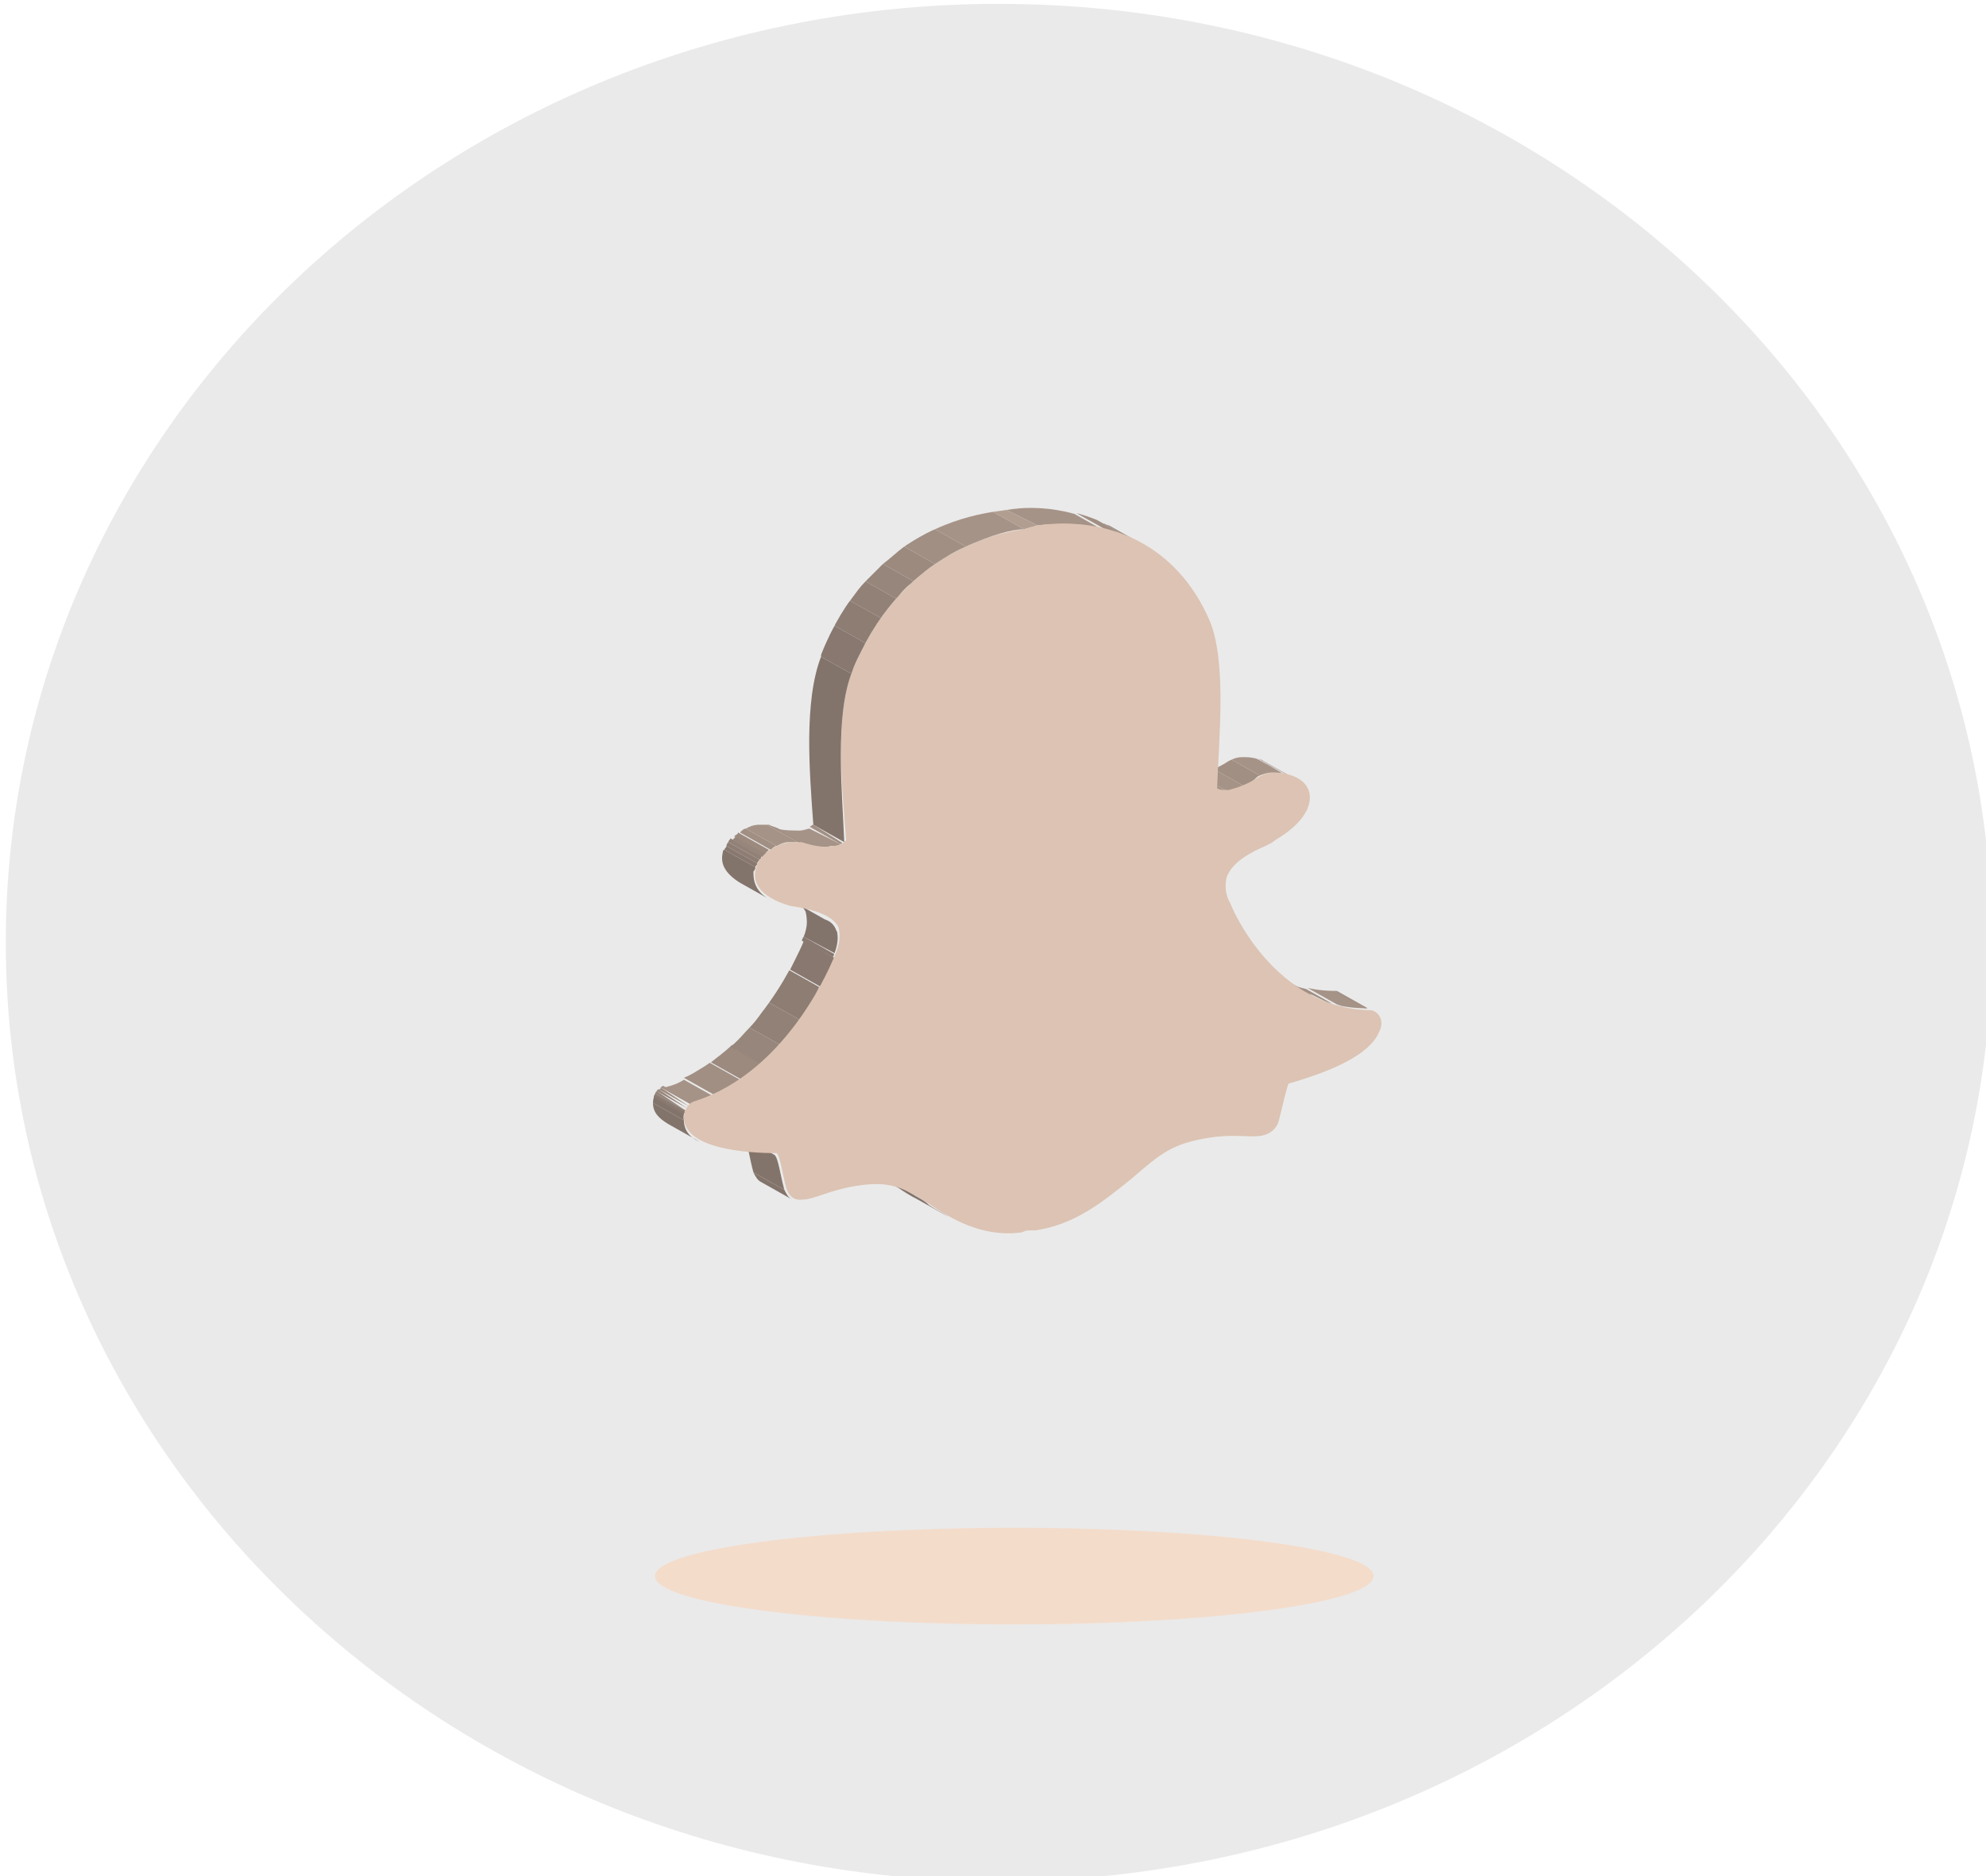
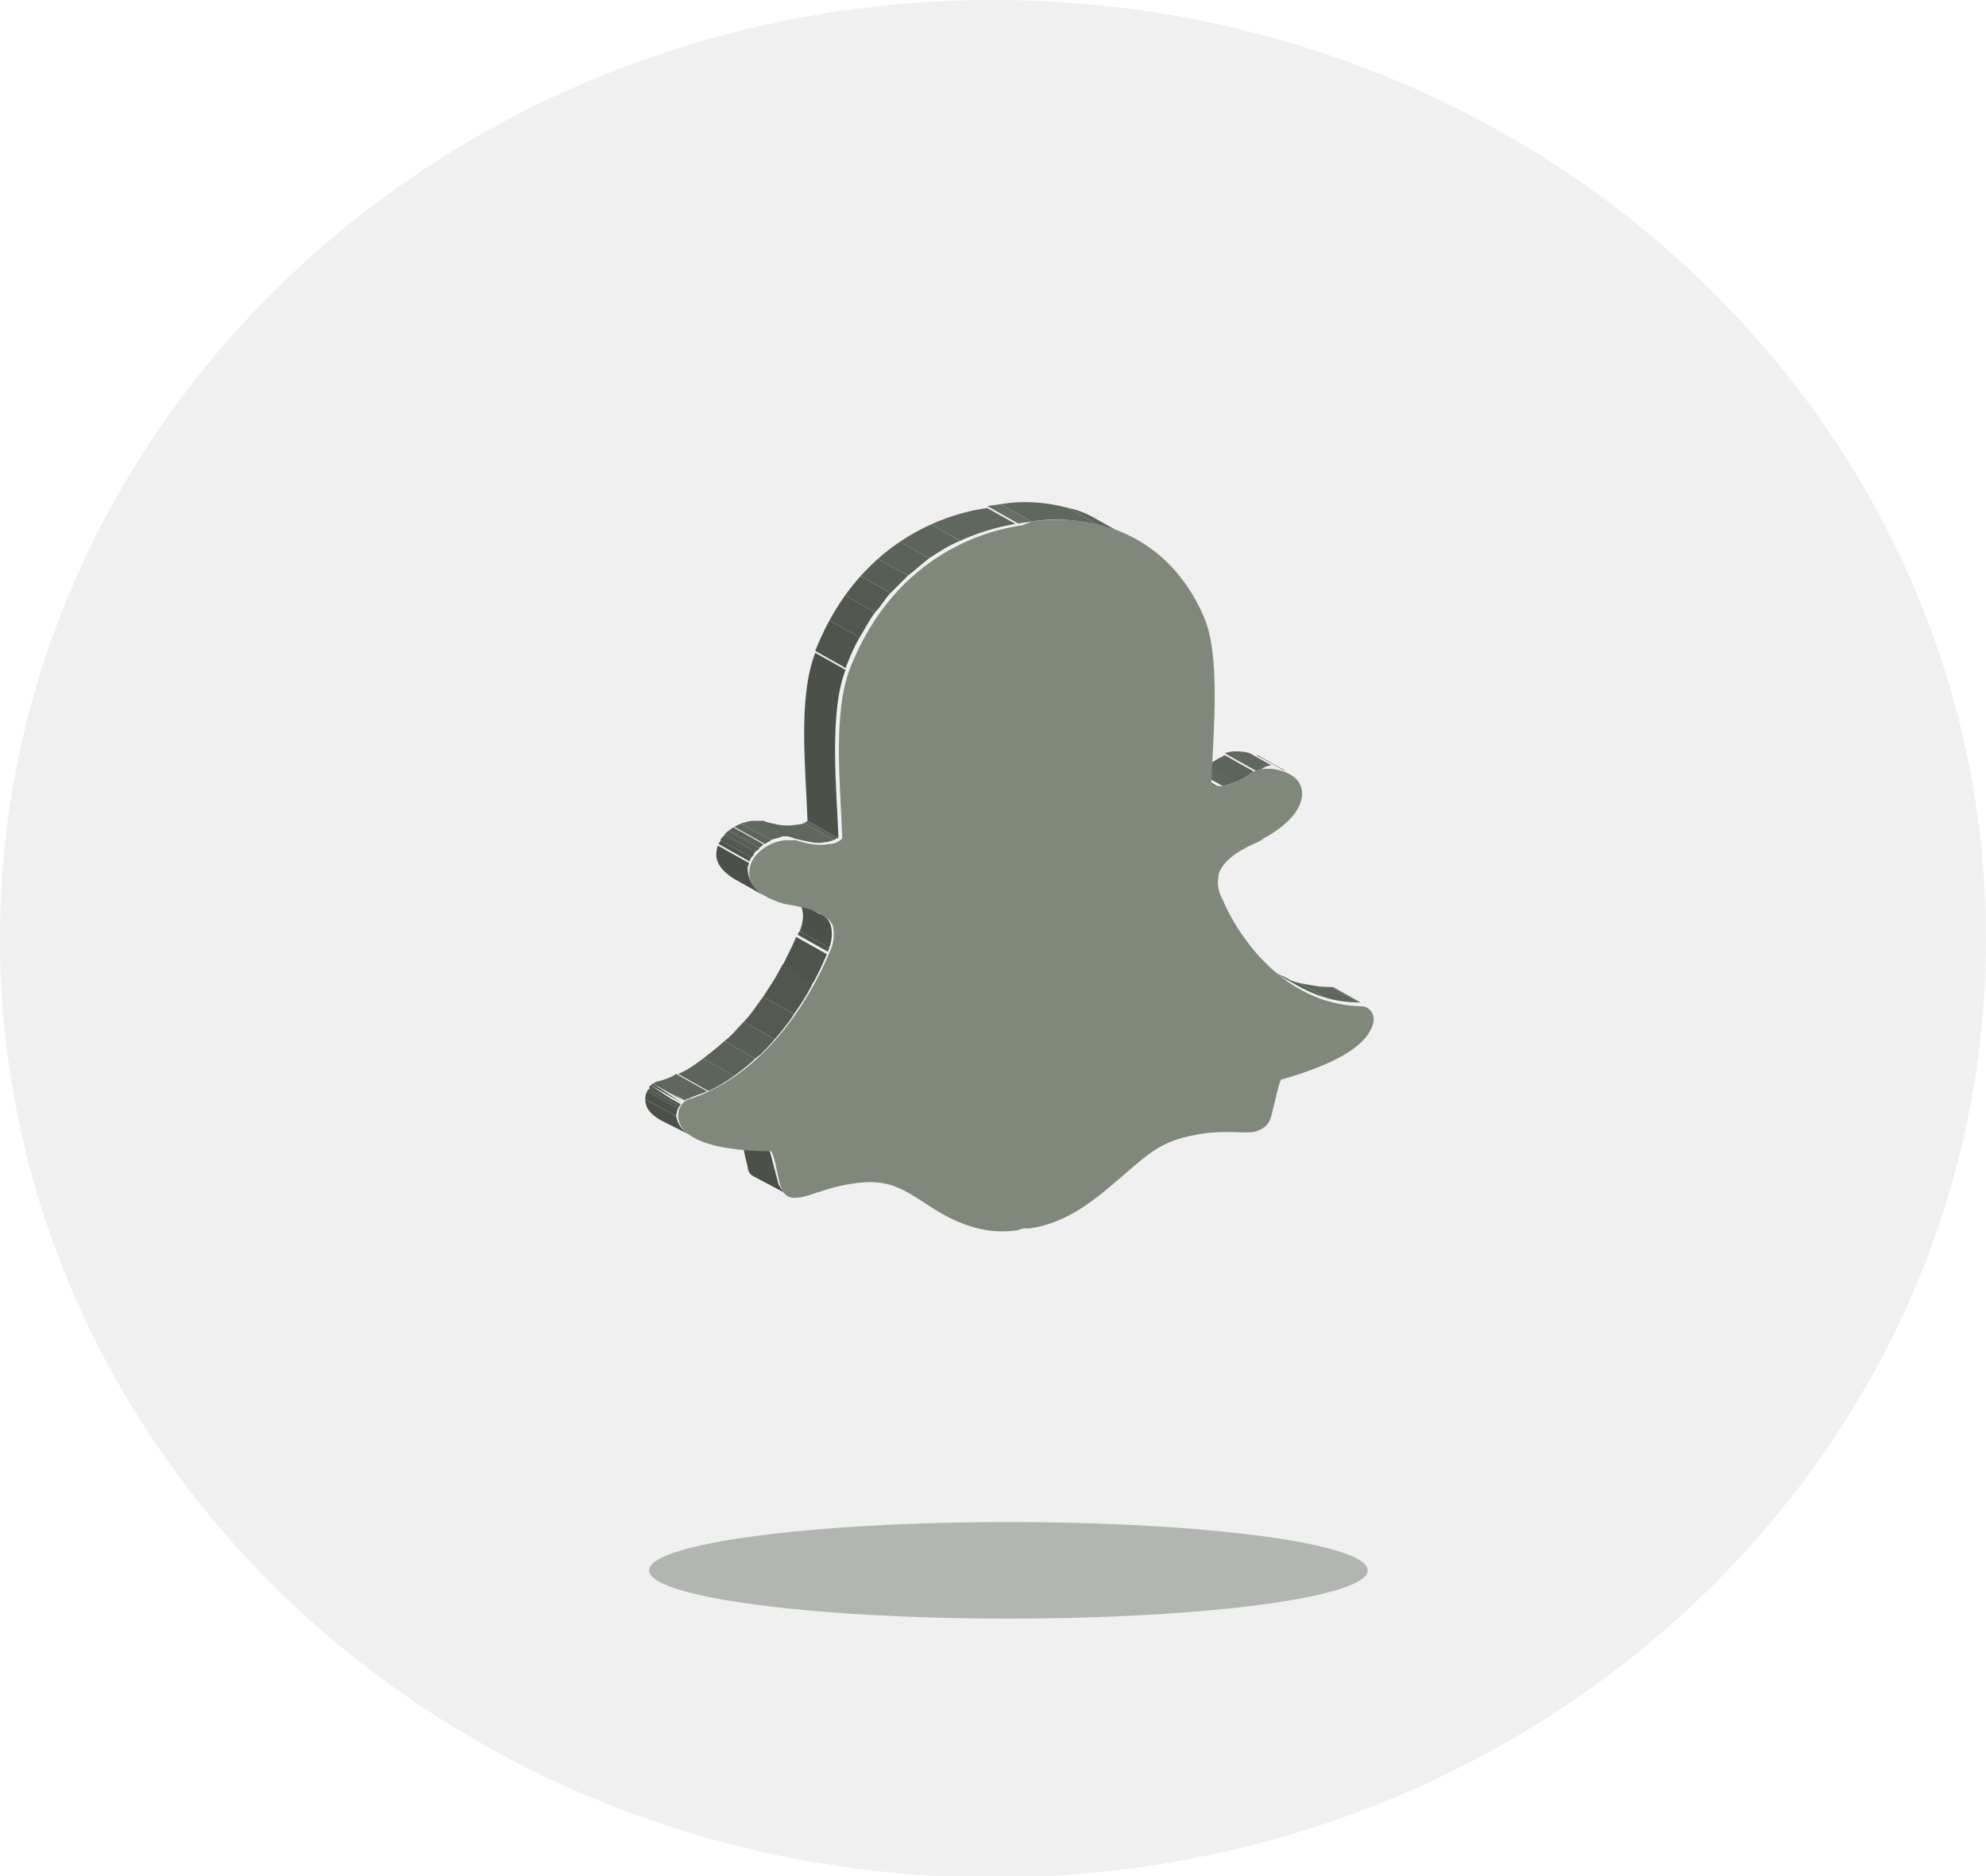
- <svg xmlns="http://www.w3.org/2000/svg" xmlns:xlink="http://www.w3.org/1999/xlink" version="1.1" id="Layer_1" focusable="false" x="0px" y="0px" viewBox="-42.6 -33.7 102.8 97.1" enable-background="new -42.6 -33.7 102.8 97.1" xml:space="preserve">
+ <svg xmlns="http://www.w3.org/2000/svg" xmlns:xlink="http://www.w3.org/1999/xlink" version="1.1" id="Layer_1" x="0px" y="0px" viewBox="0 0 102.8 97.1" enable-background="new 0 0 102.8 97.1" xml:space="preserve">
  <g>
-     <ellipse fill="#EAEAEA" cx="9.1" cy="15.1" rx="51.4" ry="48.6" />
-     <ellipse opacity="0.49" fill="#FECEAB" cx="9.9" cy="47.9" rx="18.6" ry="2.5" />
+     <ellipse fill="#F0F0F0" cx="51.4" cy="48.6" rx="51.4" ry="48.6" />
+     <ellipse opacity="0.49" fill="#727A6F" cx="52.2" cy="81.3" rx="18.6" ry="2.5" />
    <g>
      <g>
        <g enable-background="new    ">
          <g enable-background="new    ">
            <defs>
-               <path id="SVGID_1_" enable-background="new    " d="M25,17.7l-1.6-0.9c0.9,0.5,1.9,0.8,3.1,0.8c0.1,0,0.2,0,0.3,0.1l1.6,0.9        c-0.1,0-0.2-0.1-0.3-0.1C26.9,18.5,25.9,18.2,25,17.7z" />
+               <path id="SVGID_1_" enable-background="new    " d="M67.3,51.1l-1.6-0.9c0.9,0.5,1.9,0.8,3.1,0.8c0.1,0,0.2,0,0.3,0.1l1.6,0.9        c-0.1,0-0.2-0.1-0.3-0.1C69.2,51.9,68.2,51.6,67.3,51.1z" />
            </defs>
            <clipPath id="SVGID_2_">
              <use xlink:href="#SVGID_1_" overflow="visible" />
            </clipPath>
            <g clip-path="url(#SVGID_2_)" enable-background="new    ">
-               <path fill="#9C8A7F" d="M25,17.7l-1.6-0.9c0.1,0,0.2,0.1,0.3,0.1l1.6,0.9C25.2,17.8,25.1,17.8,25,17.7" />
-               <path fill="#A18F83" d="M25.3,17.8L23.7,17c0.4,0.2,0.8,0.4,1.3,0.5l1.6,0.9C26.1,18.2,25.7,18,25.3,17.8" />
-               <path fill="#A69387" d="M26.6,18.3L25,17.4c0.5,0.1,1,0.2,1.5,0.2c0,0,0.1,0,0.1,0l1.6,0.9c0,0-0.1,0-0.1,0        C27.6,18.5,27.1,18.5,26.6,18.3" />
-               <path fill="#A18F83" d="M28.2,18.6l-1.6-0.9c0,0,0.1,0,0.1,0l1.6,0.9C28.3,18.6,28.3,18.6,28.2,18.6" />
-               <path fill="#9C8A7F" d="M28.3,18.6l-1.6-0.9c0,0,0,0,0,0L28.3,18.6C28.4,18.6,28.4,18.6,28.3,18.6" />
+               <path fill="#5A6157" d="M67.3,51.1l-1.6-0.9c0.1,0,0.2,0.1,0.3,0.1l1.6,0.9C67.5,51.2,67.4,51.2,67.3,51.1" />
+               <path fill="#5D645A" d="M67.6,51.3l-1.6-0.9c0.4,0.2,0.8,0.4,1.3,0.5l1.6,0.9C68.4,51.6,68,51.5,67.6,51.3" />
+               <path fill="#60675D" d="M68.9,51.8l-1.6-0.9c0.5,0.1,1,0.2,1.5,0.2c0,0,0.1,0,0.1,0l1.6,0.9c0,0-0.1,0-0.1,0        C69.8,52,69.4,51.9,68.9,51.8" />
+               <path fill="#5D645A" d="M70.5,52l-1.6-0.9c0,0,0.1,0,0.1,0l1.6,0.9C70.6,52,70.5,52,70.5,52" />
+               <path fill="#5A6157" d="M70.6,52L69,51.2c0,0,0,0,0,0L70.6,52C70.6,52.1,70.6,52,70.6,52" />
            </g>
          </g>
          <g enable-background="new    ">
            <defs>
-               <path id="SVGID_3_" enable-background="new    " d="M22.8,5.7l1.6,0.9c-0.1-0.1-0.3-0.1-0.4-0.2l-1.6-0.9        C22.5,5.6,22.7,5.6,22.8,5.7z" />
+               <path id="SVGID_3_" enable-background="new    " d="M65.1,39.1l1.6,0.9c-0.1-0.1-0.3-0.1-0.4-0.2l-1.6-0.9        C64.8,39,64.9,39,65.1,39.1z" />
            </defs>
            <clipPath id="SVGID_4_">
              <use xlink:href="#SVGID_3_" overflow="visible" />
            </clipPath>
            <g clip-path="url(#SVGID_4_)" enable-background="new    ">
-               <path fill="#A69387" d="M24,6.4l-1.6-0.9c0,0,0,0,0,0L24,6.4C24,6.4,24,6.4,24,6.4" />
-               <path fill="#A18F83" d="M24,6.4l-1.6-0.9c0.1,0,0.2,0.1,0.3,0.1l1.6,0.9C24.3,6.5,24.2,6.4,24,6.4" />
-               <path fill="#9C8A7F" d="M24.4,6.5l-1.6-0.9c0,0,0,0,0.1,0L24.4,6.5C24.4,6.6,24.4,6.6,24.4,6.5" />
+               <path fill="#60675D" d="M66.3,39.8l-1.6-0.9c0,0,0,0,0,0L66.3,39.8C66.3,39.8,66.3,39.8,66.3,39.8" />
+               <path fill="#5D645A" d="M66.3,39.8L64.7,39c0.1,0,0.2,0.1,0.4,0.1l1.6,0.9C66.5,39.9,66.4,39.9,66.3,39.8" />
+               <path fill="#5A6157" d="M66.6,40L65,39.1c0,0,0,0,0.1,0L66.6,40C66.7,40,66.7,40,66.6,40" />
            </g>
          </g>
          <g enable-background="new    ">
            <defs>
-               <path id="SVGID_5_" enable-background="new    " d="M21,7.3l-1.6-0.9c0.4-0.1,1-0.3,1.6-0.7c0.2-0.1,0.4-0.2,0.7-0.2        c0.3,0,0.5,0,0.8,0.1L24,6.4c-0.2-0.1-0.5-0.1-0.8-0.1c-0.2,0-0.5,0.1-0.7,0.2C22,7,21.5,7.2,21,7.3z" />
+               <path id="SVGID_5_" enable-background="new    " d="M63.3,40.7l-1.6-0.9c0.4-0.1,1-0.3,1.5-0.7c0.2-0.1,0.4-0.2,0.7-0.2        c0.3,0,0.5,0,0.8,0.1l1.6,0.9c-0.2-0.1-0.5-0.1-0.8-0.1c-0.2,0-0.5,0.1-0.7,0.2C64.3,40.4,63.7,40.6,63.3,40.7z" />
            </defs>
            <clipPath id="SVGID_6_">
              <use xlink:href="#SVGID_5_" overflow="visible" />
            </clipPath>
            <g clip-path="url(#SVGID_6_)" enable-background="new    ">
-               <path fill="#A69387" d="M21,7.3l-1.6-0.9c0.3-0.1,0.5-0.1,0.8-0.3L21.8,7C21.5,7.1,21.3,7.2,21,7.3" />
-               <path fill="#A18F83" d="M21.8,7l-1.6-0.9c0.2-0.1,0.5-0.2,0.7-0.4c0.1,0,0.1-0.1,0.2-0.1l1.6,0.9c-0.1,0-0.1,0.1-0.2,0.1        C22.3,6.8,22.1,6.9,21.8,7" />
-               <path fill="#A69387" d="M22.7,6.5l-1.6-0.9c0.2-0.1,0.3-0.1,0.5-0.1c0.2,0,0.5,0,0.7,0l1.6,0.9c-0.2-0.1-0.5-0.1-0.7,0        C23.1,6.4,22.9,6.4,22.7,6.5" />
-               <path fill="#A18F83" d="M23.9,6.4l-1.6-0.9c0,0,0,0,0.1,0L23.9,6.4C24,6.4,24,6.4,23.9,6.4" />
+               <path fill="#60675D" d="M63.3,40.7l-1.6-0.9c0.2,0,0.5-0.1,0.8-0.3l1.6,0.9C63.8,40.6,63.5,40.7,63.3,40.7" />
+               <path fill="#5D645A" d="M64.1,40.5l-1.6-0.9c0.2-0.1,0.5-0.3,0.7-0.4c0.1,0,0.1-0.1,0.2-0.1l1.6,0.9c-0.1,0-0.1,0.1-0.2,0.1        C64.6,40.2,64.3,40.3,64.1,40.5" />
+               <path fill="#60675D" d="M65,39.9L63.4,39c0.2-0.1,0.3-0.1,0.5-0.2c0.2,0,0.5,0,0.7,0l1.6,0.9c-0.2-0.1-0.5-0.1-0.7,0        C65.3,39.8,65.2,39.9,65,39.9" />
+               <path fill="#5D645A" d="M66.2,39.8l-1.6-0.9c0,0,0,0,0.1,0L66.2,39.8C66.3,39.8,66.2,39.8,66.2,39.8" />
            </g>
          </g>
          <g enable-background="new    ">
            <defs>
-               <path id="SVGID_7_" enable-background="new    " d="M20.4,7.2l-1.6-0.9c0.1,0.1,0.3,0.1,0.6,0.1L21,7.3        C20.7,7.3,20.5,7.3,20.4,7.2z" />
+               <path id="SVGID_7_" enable-background="new    " d="M62.7,40.6L61,39.8c0.1,0.1,0.3,0.1,0.6,0.1l1.6,0.9        C63,40.8,62.8,40.7,62.7,40.6z" />
            </defs>
            <clipPath id="SVGID_8_">
              <use xlink:href="#SVGID_7_" overflow="visible" />
            </clipPath>
            <g clip-path="url(#SVGID_8_)" enable-background="new    ">
-               <path fill="#A18F83" d="M20.4,7.2l-1.6-0.9c0,0,0.1,0,0.1,0l1.6,0.9C20.5,7.2,20.4,7.2,20.4,7.2" />
-               <path fill="#A69387" d="M20.5,7.3l-1.6-0.9c0.1,0,0.3,0,0.5,0L21,7.3C20.8,7.3,20.7,7.3,20.5,7.3" />
+               <path fill="#5D645A" d="M62.7,40.6L61,39.8c0,0,0.1,0,0.1,0l1.6,0.9C62.8,40.7,62.7,40.7,62.7,40.6" />
+               <path fill="#60675D" d="M62.8,40.7l-1.6-0.9c0.1,0,0.3,0,0.5,0l1.6,0.9C63.1,40.7,62.9,40.7,62.8,40.7" />
            </g>
          </g>
          <g enable-background="new    ">
            <defs>
-               <path id="SVGID_9_" enable-background="new    " d="M6.5,29.3l-1.6-0.9c-0.4-0.2-0.7-0.4-1-0.6c-0.4-0.2-0.7-0.4-0.9-0.6        l1.6,0.9c0.3,0.2,0.6,0.3,0.9,0.6C5.8,28.9,6.2,29.1,6.5,29.3z" />
+               <path id="SVGID_9_" enable-background="new    " d="M48.8,62.7l-1.6-0.9c-0.4-0.2-0.7-0.4-1-0.6c-0.3-0.2-0.7-0.4-0.9-0.6        l1.6,0.9c0.3,0.2,0.6,0.3,0.9,0.6C48.1,62.3,48.5,62.5,48.8,62.7z" />
            </defs>
            <clipPath id="SVGID_10_">
              <use xlink:href="#SVGID_9_" overflow="visible" />
            </clipPath>
            <g clip-path="url(#SVGID_10_)" enable-background="new    ">
-               <path fill="#83746B" d="M6.5,29.3l-1.6-0.9c-0.4-0.2-0.7-0.4-1-0.6c-0.4-0.2-0.7-0.4-0.9-0.6l1.6,0.9c0.3,0.2,0.6,0.3,0.9,0.6        C5.8,28.9,6.2,29.1,6.5,29.3" />
+               <path fill="#4B5149" d="M48.8,62.7l-1.6-0.9c-0.4-0.2-0.7-0.4-1-0.6c-0.3-0.2-0.7-0.4-0.9-0.6l1.6,0.9        c0.3,0.2,0.6,0.3,0.9,0.6C48.1,62.3,48.5,62.5,48.8,62.7" />
            </g>
          </g>
          <g enable-background="new    ">
            <defs>
-               <path id="SVGID_11_" enable-background="new    " d="M-1.6,28.4l-1.6-0.9c-0.2-0.1-0.3-0.3-0.4-0.5l1.6,0.9        C-1.9,28.1-1.8,28.3-1.6,28.4z" />
+               <path id="SVGID_11_" enable-background="new    " d="M40.7,61.8L39,60.9c-0.2-0.1-0.3-0.3-0.3-0.5c-0.2-0.7-0.3-1.6-0.5-1.8        l1.6,0.9c0.1,0.2,0.3,1.1,0.5,1.8C40.4,61.5,40.5,61.7,40.7,61.8z" />
            </defs>
            <clipPath id="SVGID_12_">
              <use xlink:href="#SVGID_11_" overflow="visible" />
            </clipPath>
            <g clip-path="url(#SVGID_12_)" enable-background="new    ">
-               <path fill="#83746B" d="M-1.6,28.4l-1.6-0.9c-0.2-0.1-0.3-0.3-0.4-0.5l1.6,0.9C-1.9,28.1-1.8,28.3-1.6,28.4" />
+               <path fill="#4B5149" d="M40.7,61.8L39,60.9c-0.2-0.1-0.3-0.3-0.3-0.5c-0.2-0.7-0.3-1.6-0.5-1.8l1.6,0.9        c0.1,0.2,0.3,1.1,0.5,1.8C40.4,61.5,40.5,61.7,40.7,61.8" />
            </g>
          </g>
          <g enable-background="new    ">
            <defs>
-               <path id="SVGID_13_" enable-background="new    " d="M-2,27.9L-3.6,27c-0.2-0.7-0.3-1.6-0.5-1.8l1.6,0.9        C-2.3,26.3-2.2,27.2-2,27.9z" />
+               <path id="SVGID_13_" enable-background="new    " d="M40.8,46.4l1.6,0.9c0.3,0.1,0.5,0.3,0.6,0.6c0.1,0.4,0.1,0.8-0.2,1.5        l-1.6-0.9c0.3-0.6,0.3-1.1,0.2-1.5C41.3,46.7,41.1,46.5,40.8,46.4z" />
            </defs>
            <clipPath id="SVGID_14_">
              <use xlink:href="#SVGID_13_" overflow="visible" />
            </clipPath>
            <g clip-path="url(#SVGID_14_)" enable-background="new    ">
-               <path fill="#83746B" d="M-2,27.9L-3.6,27c-0.2-0.7-0.3-1.6-0.5-1.8l1.6,0.9C-2.3,26.3-2.2,27.2-2,27.9" />
+               <path fill="#4E544C" d="M42.9,49.3l-1.6-0.9c0-0.1,0.1-0.2,0.1-0.2l1.6,0.9C42.9,49.2,42.9,49.3,42.9,49.3" />
+               <path fill="#4B5149" d="M43,49.1l-1.6-0.9c0.2-0.5,0.2-0.9,0.1-1.2c-0.1-0.3-0.3-0.4-0.6-0.6l1.6,0.9c0.3,0.1,0.5,0.3,0.6,0.6        C43.2,48.2,43.2,48.6,43,49.1" />
            </g>
          </g>
          <g enable-background="new    ">
            <defs>
-               <path id="SVGID_15_" enable-background="new    " d="M-1.5,12.9l1.6,0.9c0.3,0.1,0.5,0.3,0.6,0.6c0.1,0.4,0.1,0.8-0.2,1.5        L-1.1,15c0.3-0.7,0.3-1.1,0.2-1.5C-1,13.3-1.2,13.1-1.5,12.9z" />
+               <path id="SVGID_15_" enable-background="new    " d="M57.1,27l1.6,0.9c-1.6-0.9-3.4-1.1-5.3-0.9l-1.6-0.9        C53.7,25.8,55.5,26.1,57.1,27z" />
            </defs>
            <clipPath id="SVGID_16_">
              <use xlink:href="#SVGID_15_" overflow="visible" />
            </clipPath>
            <g clip-path="url(#SVGID_16_)" enable-background="new    ">
-               <path fill="#88786F" d="M0.6,15.9L-1.1,15c0-0.1,0.1-0.2,0.1-0.2l1.6,0.9C0.6,15.7,0.6,15.8,0.6,15.9" />
-               <path fill="#83746B" d="M0.7,15.7L-1,14.8c0.2-0.5,0.2-0.9,0.1-1.2c-0.1-0.3-0.3-0.4-0.6-0.6l1.6,0.9c0.3,0.1,0.5,0.3,0.6,0.6        C0.9,14.7,0.9,15.1,0.7,15.7" />
+               <path fill="#60675D" d="M53.4,27l-1.6-0.9c1.2-0.2,2.4-0.1,3.5,0.2l1.6,0.9C55.8,26.9,54.6,26.8,53.4,27" />
+               <path fill="#5D645A" d="M56.9,27.2l-1.6-0.9c0.5,0.1,1,0.3,1.5,0.6l1.6,0.9C57.9,27.5,57.4,27.3,56.9,27.2" />
+               <path fill="#5A6157" d="M58.4,27.7l-1.6-0.9c0.1,0,0.2,0.1,0.3,0.1l1.6,0.9C58.6,27.8,58.5,27.7,58.4,27.7" />
            </g>
+           </g>
+           <g>
+             <polygon fill="#676E64" points="52.7,27.1 51.1,26.2 51.8,26.1 53.4,27      " />
          </g>
          <g enable-background="new    ">
            <defs>
-               <path id="SVGID_17_" enable-background="new    " d="M14.8-6.5l1.6,0.9c-1.6-0.9-3.4-1.1-5.3-0.9L9.5-7.3        C11.4-7.6,13.2-7.3,14.8-6.5z" />
+               <path id="SVGID_17_" enable-background="new    " d="M35.8,58.8L34.2,58c-0.5-0.3-0.8-0.6-0.8-1.1l1.6,0.9        C35.1,58.3,35.4,58.6,35.8,58.8z" />
            </defs>
            <clipPath id="SVGID_18_">
              <use xlink:href="#SVGID_17_" overflow="visible" />
            </clipPath>
            <g clip-path="url(#SVGID_18_)" enable-background="new    ">
-               <path fill="#A69387" d="M11.1-6.5L9.5-7.3c1.2-0.2,2.4-0.1,3.5,0.2l1.6,0.9C13.5-6.6,12.3-6.6,11.1-6.5" />
-               <path fill="#A18F83" d="M14.6-6.3L13-7.2c0.5,0.1,1,0.3,1.5,0.6l1.6,0.9C15.7-6,15.2-6.1,14.6-6.3" />
-               <path fill="#9C8A7F" d="M16.1-5.7l-1.6-0.9c0.1,0,0.2,0.1,0.3,0.1l1.6,0.9C16.3-5.6,16.2-5.7,16.1-5.7" />
+               <path fill="#4B5149" d="M35.8,58.8L34.2,58c-0.5-0.3-0.8-0.6-0.8-1.1l1.6,0.9C35.1,58.3,35.4,58.6,35.8,58.8" />
            </g>
-           </g>
-           <g>
-             <polygon fill="#B29E91" points="10.4,-6.3 8.8,-7.2 9.5,-7.3 11.1,-6.5      " />
          </g>
          <g enable-background="new    ">
            <defs>
-               <path id="SVGID_19_" enable-background="new    " d="M-6.4,25.4l-1.6-0.9c-0.5-0.3-0.8-0.6-0.8-1.1l1.6,0.9        C-7.2,24.8-6.9,25.2-6.4,25.4z" />
+               <path id="SVGID_19_" enable-background="new    " d="M35,57.8l-1.6-0.9c0-0.4,0.2-0.8,0.6-0.9c4.9-1.6,7.1-7.3,7.2-7.5        l1.6,0.9c-0.1,0.2-2.3,6-7.2,7.5C35.3,57,35,57.4,35,57.8z" />
            </defs>
            <clipPath id="SVGID_20_">
              <use xlink:href="#SVGID_19_" overflow="visible" />
            </clipPath>
            <g clip-path="url(#SVGID_20_)" enable-background="new    ">
-               <path fill="#83746B" d="M-6.4,25.4l-1.6-0.9c-0.5-0.3-0.8-0.6-0.8-1.1l1.6,0.9C-7.2,24.8-6.9,25.2-6.4,25.4" />
+               <path fill="#4B5149" d="M35,57.8l-1.6-0.9c0-0.1,0-0.2,0.1-0.4l1.6,0.9C35.1,57.5,35,57.7,35,57.8" />
+               <path fill="#4E544C" d="M35.1,57.4l-1.6-0.9c0,0,0-0.1,0.1-0.1l1.6,0.9C35.1,57.3,35.1,57.4,35.1,57.4" />
+               <path fill="#51574F" d="M35.2,57.3l-1.6-0.9c0,0,0-0.1,0.1-0.1l1.6,0.9C35.2,57.2,35.2,57.3,35.2,57.3" />
+               <path fill="#545A52" d="M35.2,57.2l-1.6-0.9c0,0,0-0.1,0.1-0.1L35.2,57.2C35.3,57.1,35.2,57.2,35.2,57.2" />
+               <path fill="#575E55" d="M35.3,57.1l-1.6-0.9c0,0,0-0.1,0.1-0.1L35.3,57.1C35.3,57.1,35.3,57.1,35.3,57.1" />
+               <path fill="#5A6157" d="M35.4,57l-1.6-0.9c0,0,0.1,0,0.1-0.1L35.4,57C35.4,57,35.4,57,35.4,57" />
+               <path fill="#5D645A" d="M35.5,57l-1.6-0.9c0,0,0.1-0.1,0.1-0.1l1.6,0.9C35.5,56.9,35.5,56.9,35.5,57" />
+               <path fill="#60675D" d="M35.6,56.9L33.9,56c0,0,0.1,0,0.1,0c0.4-0.1,0.7-0.2,1-0.4l1.6,0.9C36.4,56.6,36,56.7,35.6,56.9        C35.6,56.9,35.6,56.9,35.6,56.9" />
+               <path fill="#5D645A" d="M36.7,56.5l-1.6-0.9c0.5-0.2,0.9-0.5,1.3-0.8l1.6,0.9C37.6,56,37.2,56.2,36.7,56.5" />
+               <path fill="#5A6157" d="M38,55.7l-1.6-0.9c0.4-0.3,0.7-0.6,1.1-0.9l1.6,0.9C38.8,55.1,38.4,55.4,38,55.7" />
+               <path fill="#575E55" d="M39.1,54.8l-1.6-0.9c0.4-0.3,0.7-0.7,1-1l1.6,0.9C39.8,54.2,39.5,54.5,39.1,54.8" />
+               <path fill="#545A52" d="M40.1,53.8l-1.6-0.9c0.4-0.4,0.7-0.9,1-1.3l1.6,0.9C40.8,53,40.5,53.4,40.1,53.8" />
+               <path fill="#51574F" d="M41.1,52.5l-1.6-0.9c0.4-0.6,0.8-1.2,1-1.7l1.6,0.9C41.9,51.4,41.5,51.9,41.1,52.5" />
+               <path fill="#4E544C" d="M42.1,50.9L40.5,50c0.4-0.8,0.7-1.4,0.7-1.5l1.6,0.9C42.8,49.5,42.6,50,42.1,50.9" />
+               <polyline fill="#4B5149" points="42.9,49.3 41.2,48.5 41.2,48.4 42.9,49.3 42.9,49.3       " />
            </g>
          </g>
          <g enable-background="new    ">
            <defs>
-               <path id="SVGID_21_" enable-background="new    " d="M-7.2,24.3l-1.6-0.9c0-0.4,0.2-0.8,0.6-0.9c4.9-1.6,7.1-7.3,7.2-7.5        l1.6,0.9c-0.1,0.2-2.3,6-7.2,7.5C-7,23.5-7.3,23.9-7.2,24.3z" />
+               <path id="SVGID_21_" enable-background="new    " d="M39.6,46.4L38,45.5c-0.8-0.5-1-1-0.9-1.5c0.1-0.8,1-1.4,1.8-1.5        c0.2,0,0.4,0,0.6,0c0.6,0.2,1.2,0.3,1.7,0.2c0.4,0,0.6-0.2,0.7-0.3l1.6,0.9c-0.1,0.1-0.3,0.2-0.7,0.3c-0.5,0.1-1,0-1.7-0.2        c-0.2-0.1-0.4-0.1-0.6,0c-0.7,0.1-1.6,0.8-1.8,1.5C38.7,45.3,38.8,45.9,39.6,46.4z" />
            </defs>
            <clipPath id="SVGID_22_">
              <use xlink:href="#SVGID_21_" overflow="visible" />
            </clipPath>
            <g clip-path="url(#SVGID_22_)" enable-background="new    ">
-               <path fill="#83746B" d="M-7.2,24.3l-1.6-0.9c0-0.1,0-0.2,0.1-0.4l1.6,0.9C-7.2,24.1-7.2,24.2-7.2,24.3" />
-               <path fill="#88786F" d="M-7.2,24l-1.6-0.9c0,0,0-0.1,0.1-0.1l1.6,0.9C-7.1,23.9-7.2,23.9-7.2,24" />
-               <path fill="#8D7D73" d="M-7.1,23.9L-8.8,23c0,0,0-0.1,0.1-0.1l1.6,0.9C-7.1,23.8-7.1,23.8-7.1,23.9" />
-               <path fill="#928177" d="M-7.1,23.8l-1.6-0.9c0,0,0-0.1,0.1-0.1L-7.1,23.8C-7,23.7-7,23.7-7.1,23.8" />
-               <path fill="#97867B" d="M-7,23.7l-1.6-0.9c0,0,0-0.1,0.1-0.1L-7,23.7C-6.9,23.6-7,23.7-7,23.7" />
-               <path fill="#9C8A7F" d="M-6.9,23.6l-1.6-0.9c0,0,0.1,0,0.1-0.1L-6.9,23.6C-6.9,23.6-6.9,23.6-6.9,23.6" />
-               <path fill="#A18F83" d="M-6.8,23.5l-1.6-0.9c0,0,0.1-0.1,0.1-0.1l1.6,0.9C-6.7,23.5-6.8,23.5-6.8,23.5" />
-               <path fill="#A69387" d="M-6.7,23.5l-1.6-0.9c0,0,0.1,0,0.1,0c0.4-0.1,0.7-0.2,1-0.4l1.6,0.9C-5.9,23.2-6.3,23.3-6.7,23.5        C-6.6,23.4-6.7,23.4-6.7,23.5" />
-               <path fill="#A18F83" d="M-5.6,23l-1.6-0.9c0.5-0.2,0.9-0.5,1.3-0.8l1.6,0.9C-4.7,22.5-5.1,22.8-5.6,23" />
-               <path fill="#9C8A7F" d="M-4.2,22.2l-1.6-0.9c0.4-0.3,0.7-0.6,1.1-0.9l1.6,0.9C-3.5,21.7-3.9,22-4.2,22.2" />
-               <path fill="#97867B" d="M-3.2,21.4l-1.6-0.9c0.4-0.3,0.7-0.7,1-1l1.6,0.9C-2.5,20.7-2.8,21.1-3.2,21.4" />
-               <path fill="#928177" d="M-2.2,20.4l-1.6-0.9c0.4-0.4,0.7-0.9,1-1.3l1.6,0.9C-1.5,19.5-1.8,20-2.2,20.4" />
-               <path fill="#8D7D73" d="M-1.2,19.1l-1.6-0.9c0.4-0.6,0.8-1.2,1-1.7l1.6,0.9C-0.4,17.9-0.7,18.5-1.2,19.1" />
-               <path fill="#88786F" d="M-0.1,17.4l-1.6-0.9c0.4-0.8,0.7-1.4,0.7-1.5l1.6,0.9C0.5,16,0.3,16.6-0.1,17.4" />
-               <polyline fill="#83746B" points="0.6,15.9 -1.1,15 -1.1,15 0.6,15.9 0.6,15.9       " />
+               <path fill="#4B5149" d="M39.6,46.4L38,45.5c-0.8-0.5-1-1-0.9-1.5c0-0.1,0-0.2,0.1-0.2l1.6,0.9c0,0.1,0,0.2-0.1,0.2        C38.7,45.3,38.8,45.9,39.6,46.4" />
+               <path fill="#4E544C" d="M38.8,44.6l-1.6-0.9c0-0.1,0.1-0.1,0.1-0.2l1.6,0.9C38.8,44.5,38.8,44.6,38.8,44.6" />
+               <path fill="#51574F" d="M38.9,44.4l-1.6-0.9c0-0.1,0.1-0.1,0.1-0.2l1.6,0.9C39,44.3,38.9,44.4,38.9,44.4" />
+               <path fill="#545A52" d="M39,44.3l-1.6-0.9c0-0.1,0.1-0.1,0.1-0.2l1.6,0.9C39.1,44.1,39,44.2,39,44.3" />
+               <path fill="#575E55" d="M39.1,44.1l-1.6-0.9c0.1-0.1,0.1-0.1,0.2-0.2l1.6,0.9C39.3,44,39.2,44,39.1,44.1" />
+               <path fill="#5A6157" d="M39.3,43.9L37.7,43c0.1-0.1,0.2-0.1,0.2-0.2l1.6,0.9C39.5,43.8,39.4,43.8,39.3,43.9" />
+               <path fill="#5D645A" d="M39.6,43.7l-1.6-0.9c0.1-0.1,0.2-0.1,0.3-0.2l1.6,0.9C39.8,43.6,39.7,43.6,39.6,43.7" />
+               <path fill="#60675D" d="M39.9,43.5l-1.6-0.9c0.2-0.1,0.4-0.2,0.6-0.2c0.2,0,0.3,0,0.5,0l1.6,0.9c-0.1,0-0.3,0-0.5,0        C40.3,43.4,40.1,43.4,39.9,43.5" />
+               <path fill="#5D645A" d="M41,43.4l-1.6-0.9c0,0,0.1,0,0.1,0c0.2,0.1,0.3,0.1,0.5,0.1l1.6,0.9C41.4,43.5,41.2,43.4,41,43.4        C41,43.4,41,43.4,41,43.4" />
+               <path fill="#60675D" d="M41.5,43.5l-1.6-0.9c0.4,0.1,0.8,0.1,1.2,0.1c0.2,0,0.4-0.1,0.5-0.1l1.6,0.9c-0.1,0.1-0.3,0.1-0.5,0.1        C42.3,43.7,42,43.6,41.5,43.5" />
+               <path fill="#5D645A" d="M43.2,43.5l-1.6-0.9c0.1,0,0.1-0.1,0.2-0.1l1.6,0.9C43.3,43.4,43.3,43.4,43.2,43.5" />
+               <path fill="#5A6157" d="M43.4,43.4l-1.6-0.9c0,0,0,0,0,0L43.4,43.4C43.4,43.4,43.4,43.4,43.4,43.4" />
            </g>
+           </g>
+           <g>
+             <path fill="#7F887B" d="M53.4,27c3.7-0.5,7.2,1,8.9,4.9c0.9,2,0.5,6,0.4,8.7c0.1,0.1,0.3,0.1,0.6,0.1c0.4-0.1,1-0.3,1.5-0.7       c0.2-0.1,0.4-0.2,0.7-0.2c0.3,0,0.5,0,0.8,0.1c0.7,0.2,1.1,0.6,1.1,1.2c0,0.7-0.6,1.5-1.8,2.2c-0.2,0.1-0.3,0.2-0.5,0.3       c-0.7,0.3-1.7,0.8-2,1.6c-0.1,0.4-0.1,0.9,0.2,1.4c0.1,0.3,2.3,5.4,7.2,5.5c0.4,0,0.8,0.5,0.5,1.1c-0.4,1-1.9,1.9-4.7,2.7       c-0.1,0.2-0.3,1.1-0.5,1.9c-0.1,0.4-0.4,0.7-0.9,0.8c-0.7,0.1-1.4-0.1-2.7,0.1c-1.9,0.3-2.5,0.8-4,2.1       c-1.5,1.3-2.9,2.5-4.9,2.8c-0.1,0-0.2,0-0.3,0c-0.1,0-0.3,0.1-0.4,0.1c-2.1,0.3-3.8-0.8-4.7-1.4c-1.4-0.9-2.1-1.3-3.9-1       c-1.3,0.2-2.2,0.7-2.7,0.7c-0.6,0.1-0.8-0.3-0.9-0.6c-0.2-0.7-0.3-1.6-0.5-1.8c-1.5,0-4.7-0.2-4.8-1.8c0-0.4,0.2-0.8,0.6-0.9       c4.9-1.6,7.1-7.3,7.2-7.5c0.3-0.6,0.3-1.1,0.2-1.5c-0.4-0.8-1.9-1-2.5-1.1c-1.7-0.5-1.9-1.3-1.8-1.8c0.1-0.8,1-1.4,1.8-1.5       c0.2,0,0.4,0,0.6,0c0.6,0.2,1.2,0.3,1.7,0.2c0.4,0,0.6-0.2,0.7-0.3c-0.1-2.7-0.5-6.5,0.4-8.8c2.4-6.1,7.4-7.2,8.9-7.4L53.4,27z       " />
          </g>
          <g enable-background="new    ">
            <defs>
-               <path id="SVGID_23_" enable-background="new    " d="M-2.7,12.9L-4.3,12c-0.8-0.5-1-1-0.9-1.5c0.1-0.8,1-1.4,1.8-1.5        c0.2,0,0.4,0,0.6,0c0.6,0.2,1.2,0.3,1.6,0.2c0.4,0,0.6-0.2,0.7-0.3l1.6,0.9C1,10,0.8,10.1,0.4,10.2c-0.5,0.1-1,0-1.6-0.2        c-0.2-0.1-0.4-0.1-0.6,0c-0.7,0.1-1.6,0.8-1.8,1.5C-3.6,11.9-3.5,12.5-2.7,12.9z" />
+               <path id="SVGID_23_" enable-background="new    " d="M43.4,43.4l-1.6-0.9c-0.1-2.7-0.5-6.5,0.4-8.8c2.4-6.1,7.4-7.2,8.9-7.4        l1.6,0.9c-1.5,0.2-6.5,1.4-8.9,7.4C42.9,36.8,43.3,40.7,43.4,43.4z" />
            </defs>
            <clipPath id="SVGID_24_">
              <use xlink:href="#SVGID_23_" overflow="visible" />
            </clipPath>
            <g clip-path="url(#SVGID_24_)" enable-background="new    ">
-               <path fill="#83746B" d="M-2.7,12.9L-4.3,12c-0.8-0.5-1-1-0.9-1.5c0-0.1,0-0.2,0.1-0.2l1.6,0.9c0,0.1,0,0.2-0.1,0.2        C-3.6,11.9-3.5,12.5-2.7,12.9" />
-               <path fill="#88786F" d="M-3.5,11.2l-1.6-0.9c0-0.1,0.1-0.1,0.1-0.2l1.6,0.9C-3.4,11.1-3.5,11.1-3.5,11.2" />
-               <path fill="#8D7D73" d="M-3.4,11L-5,10.1C-5,10.1-5,10-4.9,9.9l1.6,0.9C-3.3,10.9-3.4,10.9-3.4,11" />
-               <path fill="#928177" d="M-3.3,10.8l-1.6-0.9c0-0.1,0.1-0.1,0.1-0.2l1.6,0.9C-3.2,10.7-3.2,10.8-3.3,10.8" />
-               <path fill="#97867B" d="M-3.1,10.7l-1.6-0.9c0.1-0.1,0.1-0.1,0.2-0.2l1.6,0.9C-3,10.5-3.1,10.6-3.1,10.7" />
-               <path fill="#9C8A7F" d="M-3,10.5l-1.6-0.9c0.1-0.1,0.2-0.1,0.2-0.2l1.6,0.9C-2.8,10.3-2.9,10.4-3,10.5" />
-               <path fill="#A18F83" d="M-2.7,10.3l-1.6-0.9C-4.2,9.3-4.1,9.2-4,9.2l1.6,0.9C-2.5,10.1-2.6,10.2-2.7,10.3" />
-               <path fill="#A69387" d="M-2.4,10.1L-4,9.2C-3.8,9.1-3.6,9-3.4,9c0.2,0,0.3,0,0.5,0l1.6,0.9c-0.1,0-0.3,0-0.5,0        C-2,9.9-2.2,10-2.4,10.1" />
-               <path fill="#A18F83" d="M-1.3,9.9L-2.9,9c0,0,0.1,0,0.1,0c0.2,0.1,0.3,0.1,0.5,0.2l1.6,0.9C-0.9,10.1-1.1,10-1.3,9.9        C-1.3,9.9-1.3,9.9-1.3,9.9" />
-               <path fill="#A69387" d="M-0.8,10.1l-1.6-0.9C-2,9.3-1.6,9.3-1.2,9.3c0.2,0,0.4-0.1,0.5-0.1L0.9,10c-0.1,0.1-0.3,0.1-0.5,0.1        C0.1,10.2-0.3,10.2-0.8,10.1" />
-               <path fill="#A18F83" d="M0.9,10l-1.6-0.9c0.1,0,0.1-0.1,0.2-0.1L1.1,10C1,10,1,10,0.9,10" />
-               <path fill="#9C8A7F" d="M1.1,10l-1.6-0.9c0,0,0,0,0,0L1.1,10C1.1,9.9,1.1,9.9,1.1,10" />
-             </g>
-           </g>
-           <g>
-             <path fill="#DCC3B3" d="M11.1-6.5c3.7-0.5,7.2,1,8.9,4.9c0.9,2.1,0.5,6,0.4,8.7c0.1,0.1,0.3,0.1,0.6,0.1c0.4-0.1,1-0.3,1.6-0.7       c0.2-0.1,0.4-0.2,0.7-0.2c0.3,0,0.5,0,0.8,0.1c0.7,0.2,1.1,0.6,1.1,1.2c0,0.7-0.6,1.5-1.8,2.2c-0.1,0.1-0.3,0.2-0.5,0.3       c-0.7,0.3-1.7,0.8-2,1.6c-0.1,0.4-0.1,0.9,0.2,1.4c0.1,0.3,2.3,5.4,7.2,5.5c0.4,0,0.8,0.5,0.5,1.1c-0.4,1-1.9,1.9-4.7,2.7       c-0.1,0.2-0.3,1.1-0.5,1.9c-0.1,0.4-0.4,0.7-0.9,0.8c-0.7,0.1-1.4-0.1-2.7,0.1c-1.9,0.3-2.5,0.8-4,2.1C14.4,28.6,13,29.7,11,30       c-0.1,0-0.2,0-0.3,0c-0.1,0-0.2,0-0.4,0.1c-2.1,0.3-3.8-0.8-4.7-1.4c-1.4-0.9-2.1-1.3-3.9-1c-1.3,0.2-2.2,0.7-2.7,0.7       c-0.6,0.1-0.8-0.3-0.9-0.6c-0.2-0.7-0.3-1.6-0.5-1.8c-1.5,0-4.7-0.2-4.8-1.8c0-0.4,0.2-0.8,0.6-0.9c4.9-1.6,7.1-7.3,7.2-7.5       c0.3-0.7,0.3-1.1,0.2-1.5c-0.4-0.8-1.9-1-2.5-1.1c-1.7-0.5-1.9-1.3-1.8-1.8c0.1-0.8,1-1.4,1.8-1.5c0.2,0,0.4,0,0.6,0       c0.6,0.2,1.2,0.3,1.6,0.2c0.4,0,0.6-0.2,0.7-0.3C1,7.2,0.6,3.4,1.5,1.1C3.9-5,8.9-6.1,10.4-6.3L11.1-6.5z" />
-           </g>
-           <g enable-background="new    ">
-             <defs>
-               <path id="SVGID_25_" enable-background="new    " d="M1.1,9.9L-0.5,9C-0.7,6.3-1,2.5-0.1,0.2C2.3-5.9,7.3-7,8.8-7.2l1.6,0.9        C8.9-6.1,3.9-5,1.5,1.1C0.6,3.4,1,7.2,1.1,9.9z" />
-             </defs>
-             <clipPath id="SVGID_26_">
-               <use xlink:href="#SVGID_25_" overflow="visible" />
-             </clipPath>
-             <g clip-path="url(#SVGID_26_)" enable-background="new    ">
-               <path fill="#83746B" d="M1.1,9.9L-0.5,9C-0.7,6.4-1,2.6-0.1,0.3l1.6,0.9C0.6,3.5,1,7.3,1.1,9.9" />
-               <path fill="#88786F" d="M1.5,1.2l-1.6-0.9c0,0,0-0.1,0-0.1c0.2-0.5,0.4-1,0.7-1.5l1.6,0.9C2,0,1.7,0.5,1.5,1.1        C1.5,1.1,1.5,1.2,1.5,1.2" />
-               <path fill="#8D7D73" d="M2.2-0.4L0.6-1.3c0.2-0.5,0.5-0.9,0.8-1.3L3-1.7C2.7-1.3,2.5-0.9,2.2-0.4" />
-               <path fill="#928177" d="M3-1.7L1.4-2.6c0.3-0.4,0.5-0.7,0.8-1l1.6,0.9C3.5-2.4,3.3-2.1,3-1.7" />
-               <path fill="#97867B" d="M3.8-2.7L2.2-3.6c0.3-0.3,0.6-0.6,0.9-0.9l1.6,0.9C4.4-3.4,4.1-3.1,3.8-2.7" />
-               <path fill="#9C8A7F" d="M4.7-3.6L3.1-4.5c0.4-0.3,0.7-0.6,1.1-0.9l1.6,0.9C5.5-4.3,5.1-4,4.7-3.6" />
-               <path fill="#A18F83" d="M5.8-4.5L4.2-5.4c0.5-0.4,1.1-0.7,1.6-0.9l1.6,0.9C6.9-5.2,6.4-4.9,5.8-4.5" />
-               <path fill="#A69387" d="M7.4-5.4L5.8-6.3c1.3-0.6,2.4-0.8,3-0.9l1.6,0.9C9.8-6.3,8.7-6,7.4-5.4" />
+               <path fill="#4B5149" d="M43.4,43.4l-1.6-0.9c-0.1-2.7-0.5-6.4,0.4-8.7l1.6,0.9C42.9,36.9,43.3,40.7,43.4,43.4" />
+               <path fill="#4E544C" d="M43.8,34.6l-1.6-0.9c0,0,0-0.1,0-0.1c0.2-0.5,0.4-1.1,0.7-1.5l1.6,0.9c-0.3,0.5-0.5,1-0.7,1.5        C43.8,34.6,43.8,34.6,43.8,34.6" />
+               <path fill="#51574F" d="M44.5,33l-1.6-0.9c0.2-0.5,0.5-0.9,0.8-1.3l1.6,0.9C45,32.1,44.8,32.5,44.5,33" />
+               <path fill="#545A52" d="M45.3,31.7l-1.6-0.9c0.3-0.4,0.5-0.7,0.8-1l1.6,0.9C45.8,31,45.6,31.4,45.3,31.7" />
+               <path fill="#575E55" d="M46.1,30.7l-1.6-0.9c0.3-0.3,0.6-0.6,0.9-0.9l1.6,0.9C46.7,30.1,46.4,30.4,46.1,30.7" />
+               <path fill="#5A6157" d="M47,29.8l-1.6-0.9c0.4-0.3,0.7-0.6,1.1-0.9l1.6,0.9C47.7,29.2,47.4,29.5,47,29.8" />
+               <path fill="#5D645A" d="M48.1,28.9L46.5,28c0.5-0.4,1.1-0.7,1.6-0.9l1.6,0.9C49.2,28.2,48.7,28.5,48.1,28.9" />
+               <path fill="#60675D" d="M49.7,28l-1.6-0.9c1.3-0.6,2.4-0.8,3-0.9l1.6,0.9C52.1,27.2,51,27.4,49.7,28" />
            </g>
          </g>
        </g>
      </g>
    </g>
  </g>
</svg>
